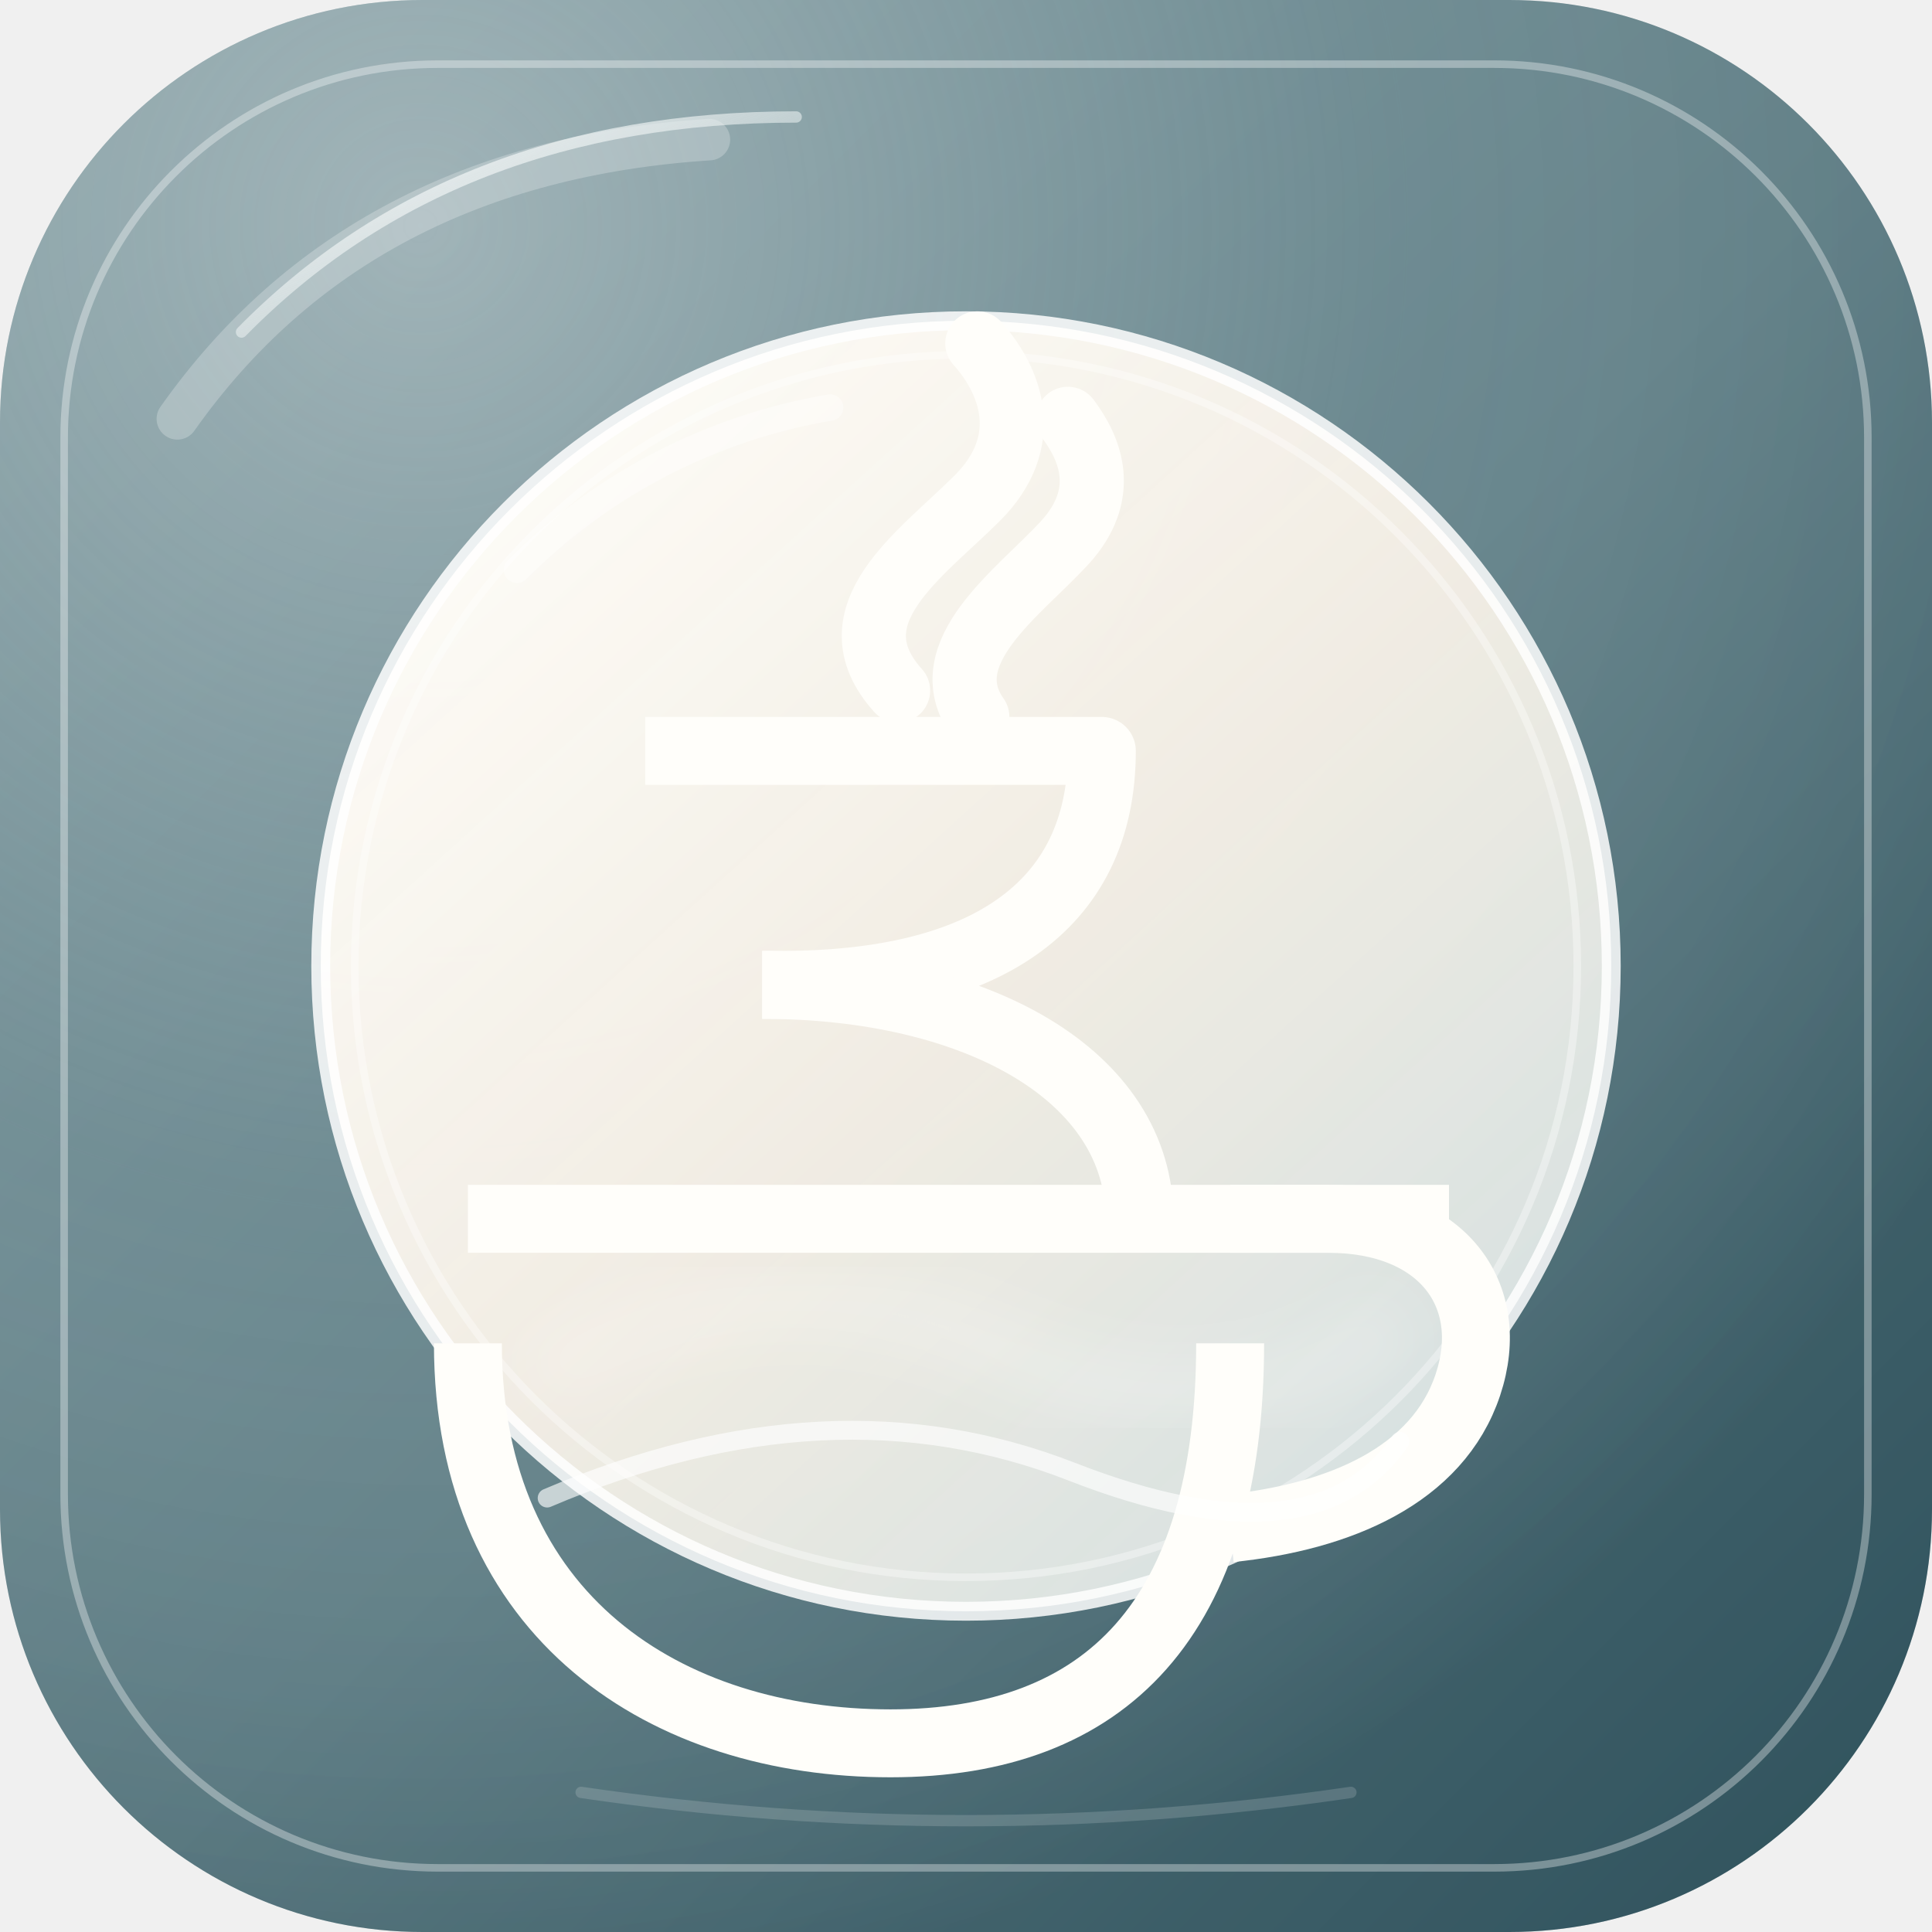
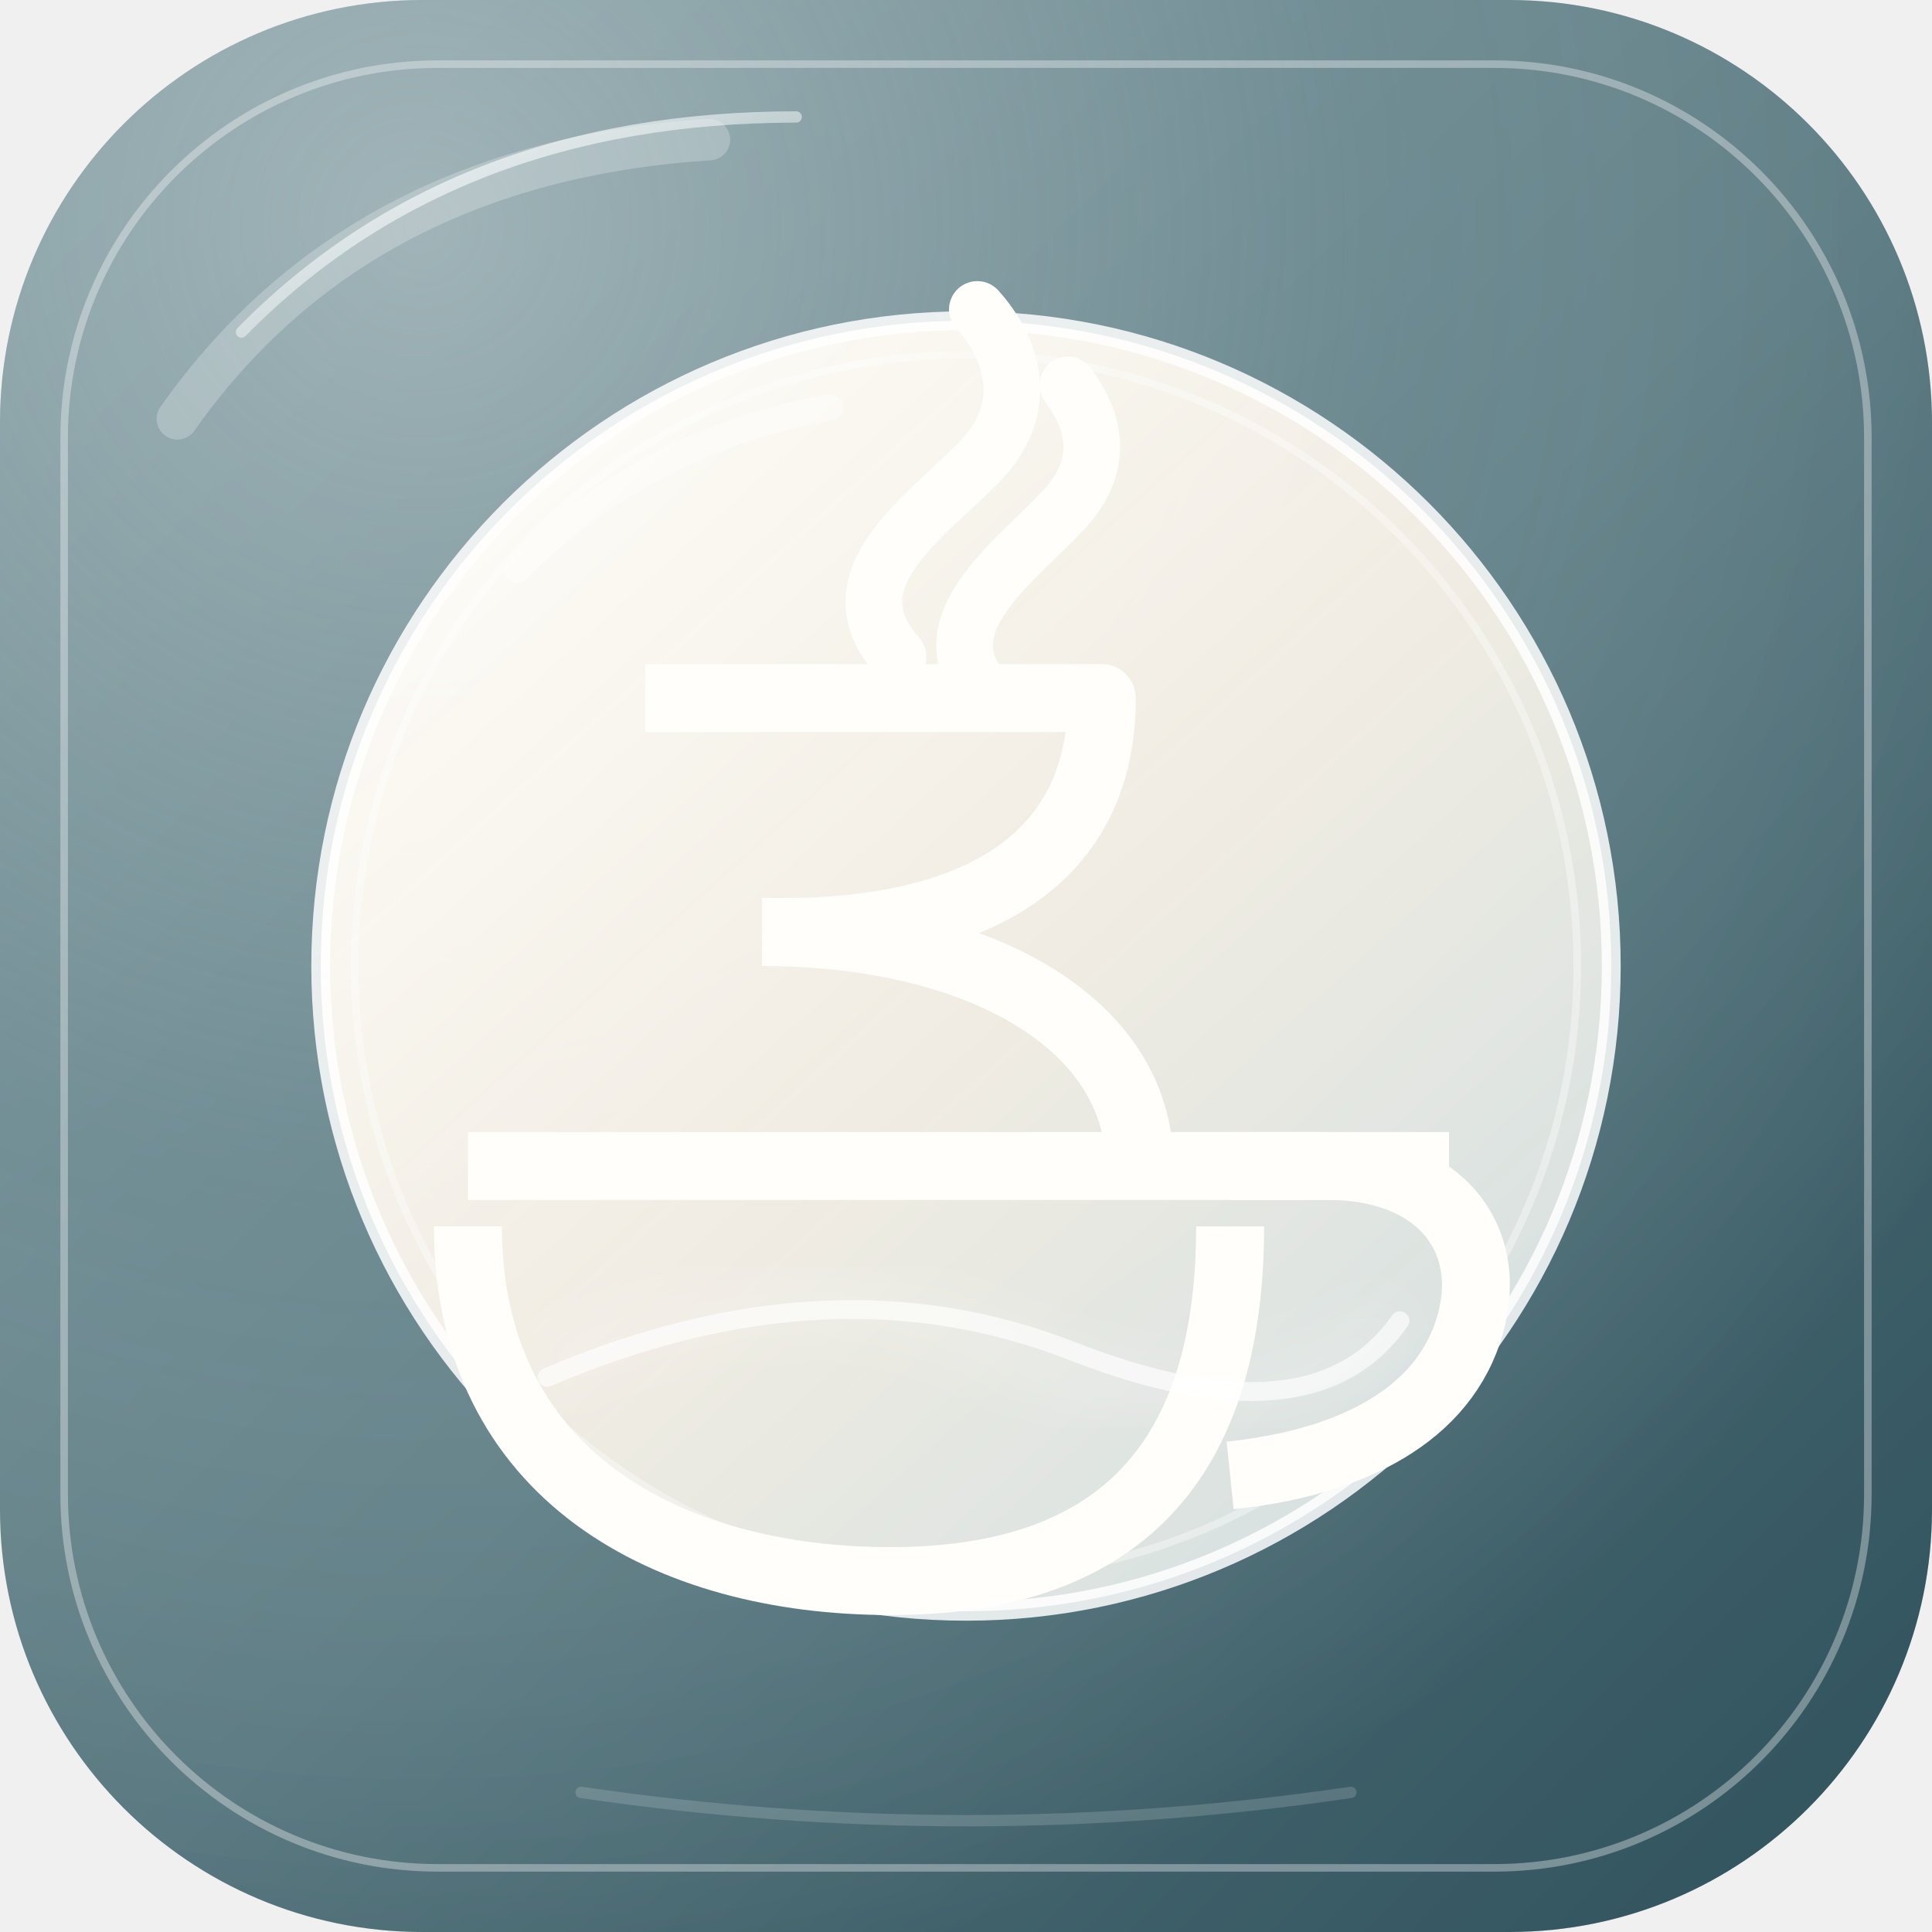
<svg xmlns="http://www.w3.org/2000/svg" viewBox="0 0 512 512">
  <defs>
    <linearGradient id="bg" x1="0" y1="0" x2="1" y2="1">
      <stop offset="0" stop-color="#78949a" />
      <stop offset=".52" stop-color="#607f87" />
      <stop offset="1" stop-color="#355762" />
    </linearGradient>
    <radialGradient id="bgGlow" cx=".22" cy=".12" r=".92">
      <stop offset="0" stop-color="#fff" stop-opacity=".34" />
      <stop offset=".55" stop-color="#dce7e7" stop-opacity=".08" />
      <stop offset="1" stop-color="#173a43" stop-opacity=".22" />
    </radialGradient>
    <linearGradient id="milk" x1=".12" y1=".08" x2=".9" y2=".94">
      <stop offset="0" stop-color="#fffdf8" stop-opacity=".99" />
      <stop offset=".52" stop-color="#f6f0e6" stop-opacity=".96" />
      <stop offset="1" stop-color="#dce7e7" stop-opacity=".94" />
    </linearGradient>
    <linearGradient id="rim" x1="0" y1="0" x2="1" y2="1">
      <stop offset="0" stop-color="#fff" stop-opacity=".95" />
      <stop offset="1" stop-color="#dce7e7" stop-opacity=".18" />
    </linearGradient>
    <filter id="soft" x="-40%" y="-40%" width="180%" height="180%">
      <feGaussianBlur stdDeviation="7" />
    </filter>
  </defs>
  <rect width="512" height="512" rx="112" fill="url(#bg)" />
  <rect width="512" height="512" rx="112" fill="url(#bgGlow)" />
  <rect x="17" y="17" width="478" height="478" rx="99" fill="none" stroke="#fff" stroke-opacity=".34" stroke-width="2" />
  <path d="M47 111 Q95 43 188 37" fill="none" stroke="#fff" stroke-opacity=".24" stroke-width="11" stroke-linecap="round" />
  <circle cx="256" cy="256" r="171" fill="url(#milk)" stroke="#fff" stroke-opacity=".84" stroke-width="5" />
  <circle cx="256" cy="256" r="162" fill="none" stroke="#fff" stroke-opacity=".36" stroke-width="2" />
  <path d="M137 151 A153 153 0 0 1 220 108" fill="none" stroke="#fff" stroke-opacity=".38" stroke-width="7" stroke-linecap="round" />
-   <path d="M143 365 Q205 330 264 357 T370 350" fill="none" stroke="#fff" stroke-opacity=".2" stroke-width="17" filter="url(#soft)" />
-   <g fill="none" stroke="#fffefa" stroke-width="17" stroke-linecap="round" stroke-linejoin="round">
-     <path d="M238 183 C220 163 244 147 259 132 C274 117 268 101 259 91" />
-     <path d="M259 190 C247 173 270 157 282 144 C294 131 289 119 283 111" />
+   <path d="M143 365 Q205 330 264 357 T370 350" fill="none" stroke="#fff" stroke-opacity=".18" stroke-width="15" filter="url(#soft)" />
+   <g fill="none" stroke="#fffefa" stroke-width="15" stroke-linecap="round" stroke-linejoin="round">
+     <path d="M238 174 C220 154 244 138 259 123 C274 108 268 92 259 82" />
+     <path d="M259 181 C247 164 270 148 282 135 C294 122 289 110 283 102" />
  </g>
  <g fill="none" stroke="#fffefa" stroke-width="18" stroke-linecap="butt" stroke-linejoin="round">
-     <path d="M171 199 H292 C292 241 260 261 207 261 H202" />
-     <path d="M202 261 C259 261 302 285 302 323" />
-     <path d="M124 323 H384" />
-     <path d="M124 356 C124 429 177 462 236 462 C293 462 326 429 326 356" />
-     <path d="M326 323 H352 C382 323 397 343 389 367 C381 391 355 402 326 405" />
+     <path d="M171 185 H292 C292 227 260 247 207 247 H202" />
+     <path d="M202 247 C259 247 302 271 302 309" />
+     <path d="M124 309 H384" />
+     <path d="M124 325 C124 391 177 419 236 419 C293 419 326 391 326 325" />
+     <path d="M326 309 H352 C382 309 397 329 389 353 C381 377 355 388 326 391" />
  </g>
-   <path d="M145 397 Q220 365 284 390 T371 382" fill="none" stroke="#fff" stroke-opacity=".64" stroke-width="5" stroke-linecap="round" />
+   <path d="M145 365 Q220 333 284 358 T371 350" fill="none" stroke="#fff" stroke-opacity=".66" stroke-width="5" stroke-linecap="round" />
  <path d="M64 88 Q120 31 211 31" fill="none" stroke="url(#rim)" stroke-width="3" stroke-linecap="round" />
  <path d="M154 475 Q256 490 358 475" fill="none" stroke="#fff" stroke-opacity=".16" stroke-width="3" stroke-linecap="round" />
</svg>
